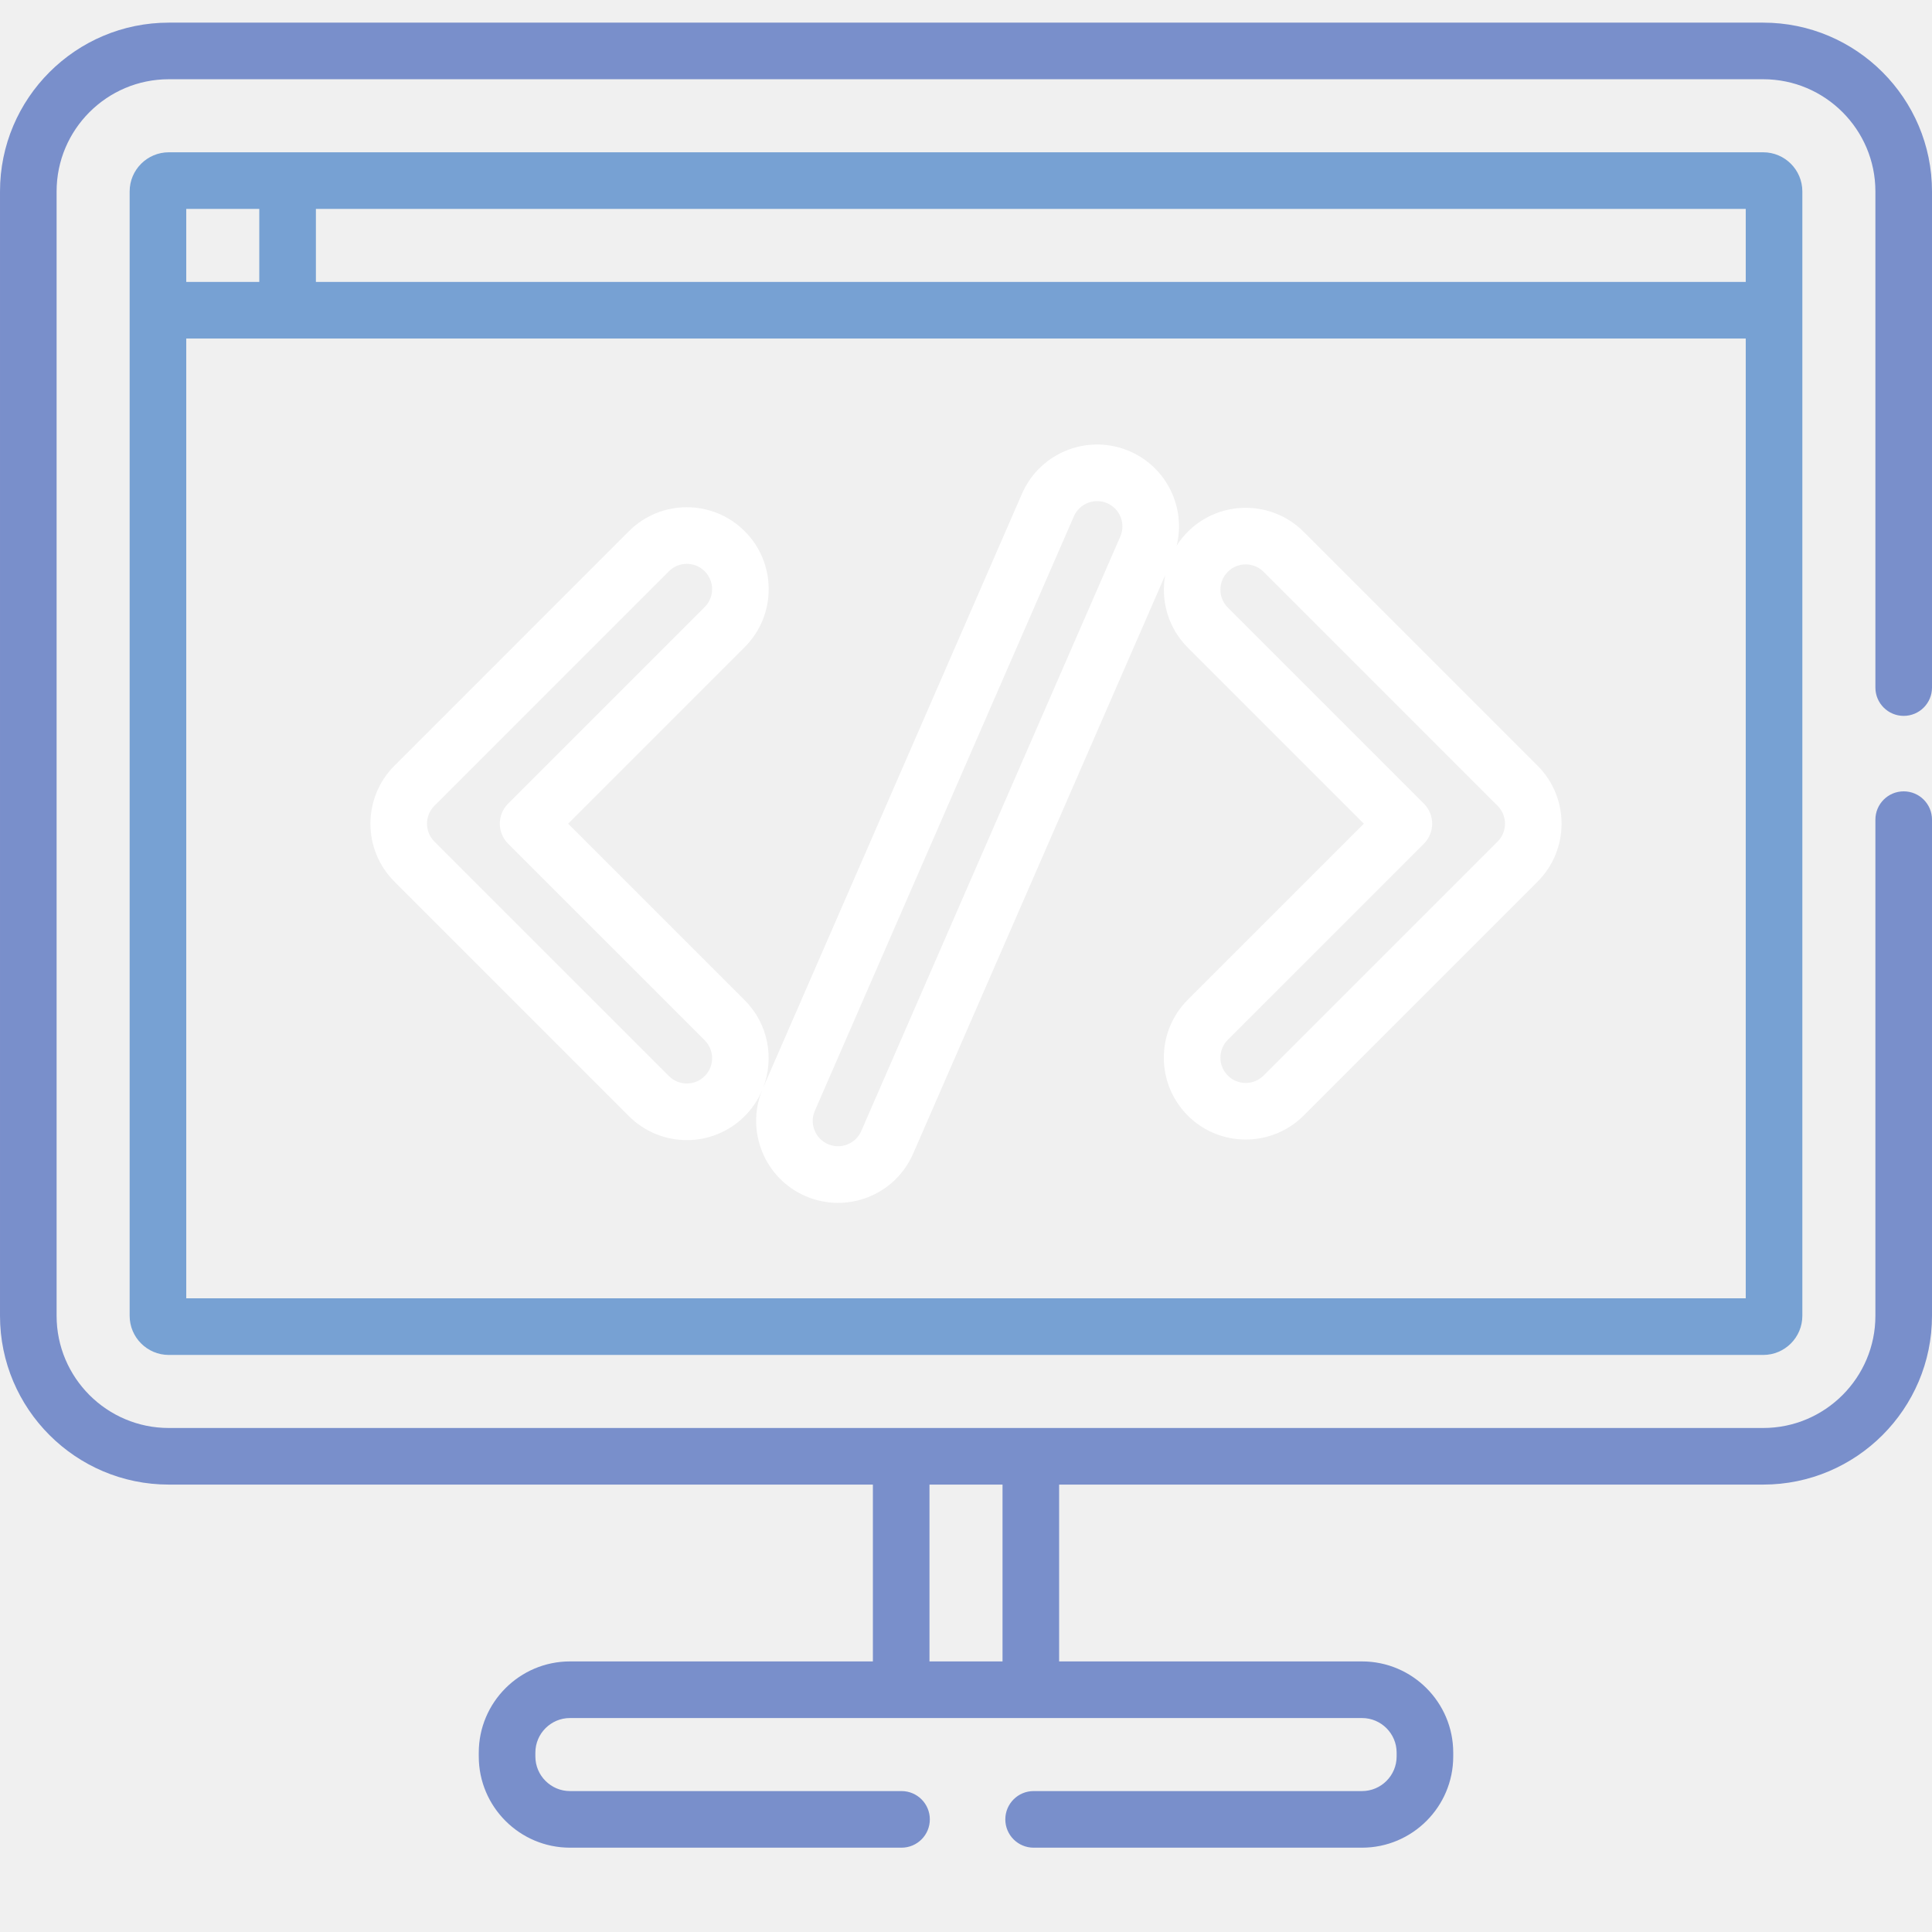
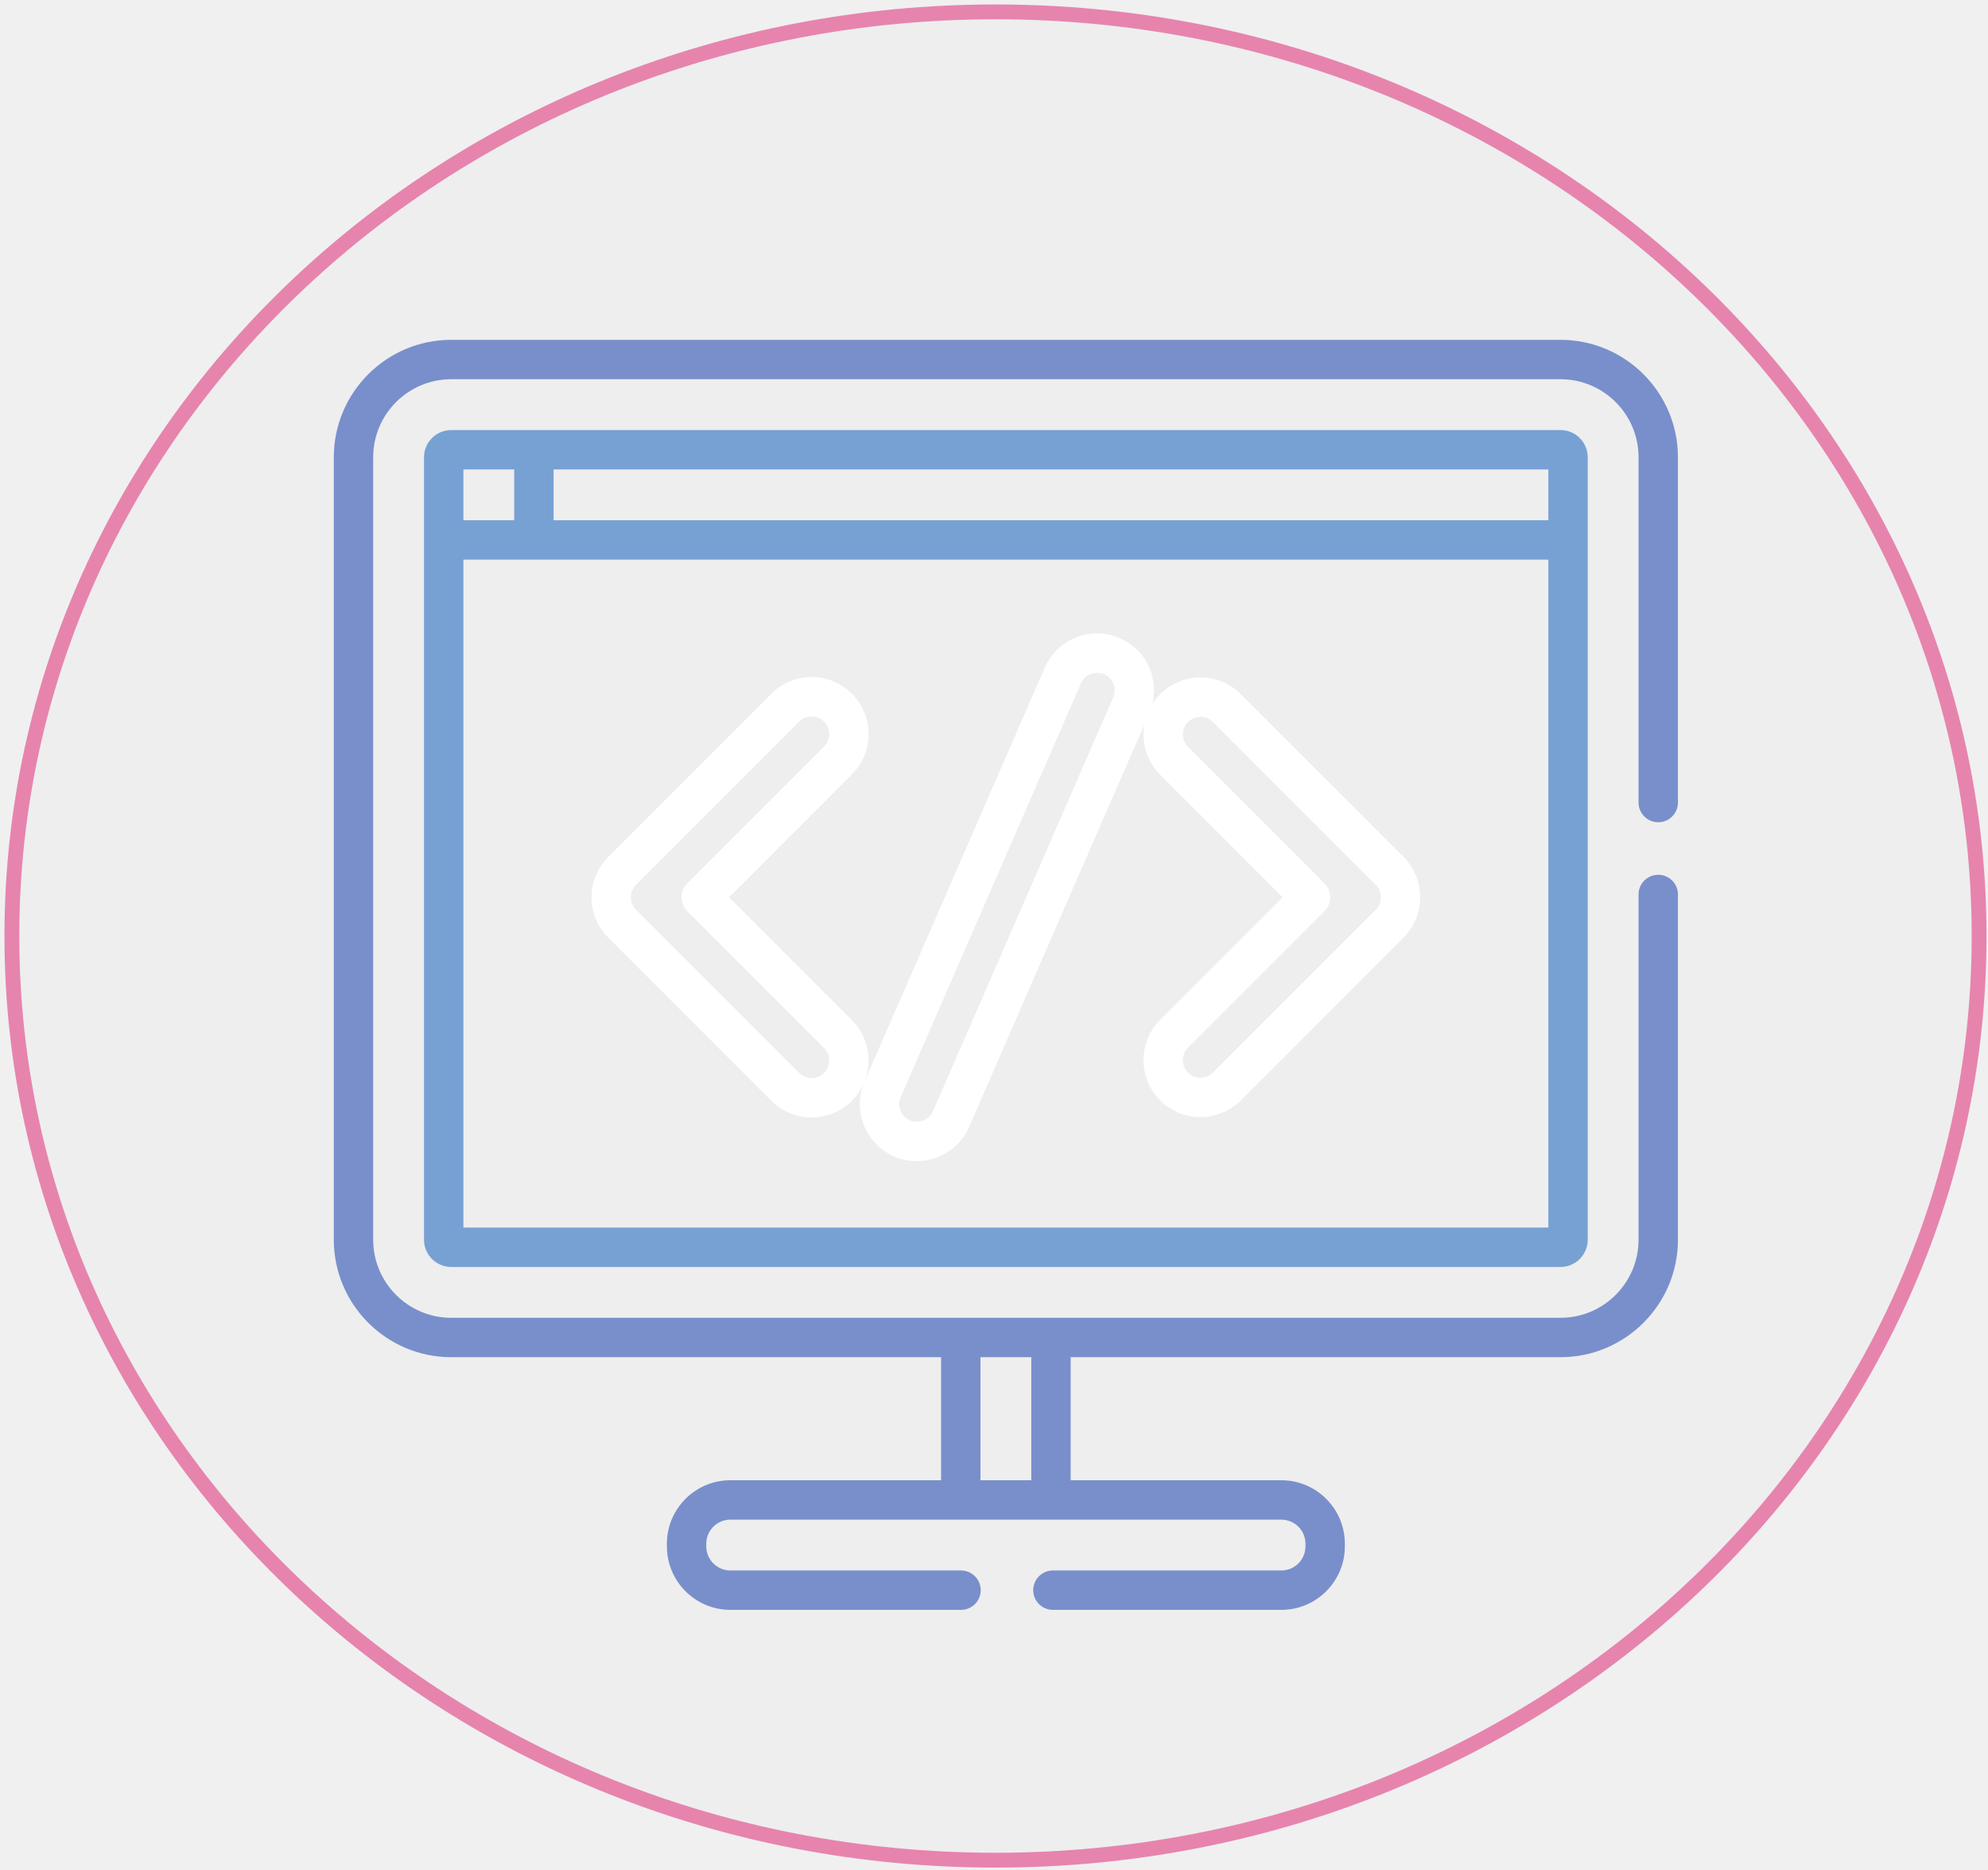
- <svg xmlns="http://www.w3.org/2000/svg" id="icon-web" width="300" height="300" viewBox="0 0 512 500">
-   <path fill="white" d="m345.473 134.922c-8.461-8.465-22.234-8.461-30.699 0-1.141 1.141-2.113 2.383-2.949 3.691 2.469-10.082-2.574-20.723-12.41-25.008-10.973-4.785-23.793.254-28.574 11.23l-68.59 157.402c2.984-7.766 1.363-16.906-4.887-23.156l-46.797-46.797 46.797-46.797c8.465-8.465 8.465-22.238 0-30.703-8.484-8.484-22.215-8.484-30.703 0l-62.145 62.148c-8.465 8.465-8.465 22.234 0 30.699l62.145 62.148c8.488 8.484 22.219 8.484 30.703 0 1.996-1.996 3.504-4.293 4.559-6.738-4.309 10.824.738 23.23 11.492 27.918 11 4.793 23.781-.227 28.574-11.227l66.785-153.266c-1.195 6.746.797 13.953 6 19.156l46.66 46.66-46.66 46.66c-8.465 8.465-8.465 22.234 0 30.699 8.461 8.465 22.234 8.465 30.699 0l62.012-62.008c8.461-8.465 8.461-22.238 0-30.703zm-158.719 144.25c-2.621 2.621-6.863 2.621-9.484 0l-62.148-62.145c-2.613-2.617-2.613-6.875 0-9.488l62.148-62.148c2.621-2.621 6.863-2.621 9.484 0 2.617 2.617 2.617 6.871 0 9.484l-52.102 52.102c-2.926 2.93-2.926 7.68 0 10.609l52.102 52.102c2.617 2.613 2.617 6.871 0 9.484zm110.137-142.988-68.652 157.555c-1.484 3.402-5.438 4.949-8.828 3.469-3.391-1.477-4.949-5.438-3.473-8.828l68.652-157.551c1.484-3.398 5.449-4.945 8.832-3.473 3.395 1.48 4.953 5.422 3.469 8.828zm99.988 80.844-62.012 62.008c-2.613 2.617-6.871 2.617-9.488 0h.004c-2.617-2.613-2.617-6.871 0-9.484l51.965-51.965c2.926-2.926 2.926-7.676 0-10.605l-51.965-51.965c-2.617-2.613-2.617-6.871-.004-9.484 2.617-2.613 6.875-2.617 9.488 0l62.012 62.012c2.613 2.609 2.613 6.867 0 9.484zm0 0" />
-   <path fill="#77a1d3" d="m44.73 34.359c-5.719 0-10.371 4.652-10.371 10.371v297.973c0 5.719 4.652 10.371 10.371 10.371h422.543c5.719 0 10.367-4.652 10.367-10.371 0-12.621 0-285.324 0-297.973 0-5.719-4.648-10.371-10.367-10.371-3.887 0-418.805 0-422.543 0zm417.91 34.355h-378.922v-19.355h378.922zm-413.281-19.355h19.355v19.355h-19.355zm0 288.711v-254.352h413.281v254.352zm0 0" />
-   <path fill="#798fcb" d="m467.27 0h-422.539c-24.668 0-44.73 20.066-44.73 44.727v297.977c0 24.664 20.062 44.727 44.73 44.727h186.59v46.863h-80.266c-13.332 0-24.176 10.844-24.176 24.176v1.012c0 13.328 10.844 24.172 24.176 24.172h87.859c4.145 0 7.5-3.355 7.5-7.5 0-4.141-3.355-7.5-7.5-7.5h-87.859c-5.059 0-9.176-4.113-9.176-9.172v-1.012c0-5.059 4.117-9.172 9.176-9.172h209.891c5.059 0 9.176 4.113 9.176 9.172v1.012c0 5.059-4.117 9.172-9.176 9.172h-87.027c-4.145 0-7.5 3.359-7.5 7.5 0 4.145 3.355 7.5 7.5 7.5h87.027c13.332 0 24.176-10.844 24.176-24.172v-1.012c0-13.332-10.844-24.176-24.176-24.176h-80.266v-46.863h186.59c24.664 0 44.73-20.062 44.73-44.727v-131.488c0-4.141-3.355-7.5-7.5-7.5s-7.5 3.359-7.5 7.5v131.488c0 16.391-13.336 29.727-29.73 29.727-3.062 0-414.625 0-422.543 0-16.391 0-29.727-13.336-29.727-29.727v-297.977c0-16.391 13.336-29.727 29.73-29.727h422.543c16.391 0 29.727 13.336 29.727 29.727v131.488c0 4.141 3.355 7.5 7.5 7.5s7.5-3.359 7.5-7.5v-131.488c0-24.66-20.066-44.727-44.73-44.727zm-201.59 387.43v46.863h-19.359v-46.863zm0 0" />
+ <svg xmlns="http://www.w3.org/2000/svg" width="670" height="630">
+   <g class="layer">
+     <ellipse cx="335.5" cy="315.38" fill="#000000" fill-opacity="0.01" id="svg_5" rx="331.5" ry="311.38" stroke="#e684ae" stroke-dasharray="null" stroke-linecap="null" stroke-linejoin="null" stroke-width="5" />
+     <g id="svg_4">
+       <path d="m418.162,233.874c-7.486,-7.489 -19.672,-7.486 -27.162,0c-1.009,1.009 -1.87,2.108 -2.609,3.266c2.184,-8.92 -2.278,-18.335 -10.98,-22.126c-9.708,-4.234 -21.051,0.225 -25.281,9.936l-60.686,139.264c2.64,-6.871 1.206,-14.958 -4.324,-20.488l-41.404,-41.404l41.404,-41.404c7.489,-7.489 7.489,-19.676 0,-27.165c-7.507,-7.507 -19.655,-7.507 -27.165,0l-54.983,54.987c-7.489,7.489 -7.489,19.672 0,27.162l54.983,54.987c7.51,7.507 19.658,7.507 27.165,0c1.766,-1.766 3.1,-3.798 4.033,-5.962c-3.812,9.577 0.653,20.554 10.168,24.701c9.732,4.241 21.041,-0.2 25.281,-9.933l59.089,-135.604c-1.058,5.969 0.705,12.345 5.309,16.949l41.283,41.283l-41.283,41.283c-7.489,7.489 -7.489,19.672 0,27.162c7.486,7.489 19.672,7.489 27.162,0l54.866,-54.862c7.486,-7.489 7.486,-19.676 0,-27.165l-54.866,-54.866zm-140.429,127.627c-2.319,2.319 -6.072,2.319 -8.391,0l-54.987,-54.983c-2.312,-2.316 -2.312,-6.083 0,-8.395l54.987,-54.987c2.319,-2.319 6.072,-2.319 8.391,0c2.316,2.316 2.316,6.079 0,8.391l-46.098,46.098c-2.589,2.592 -2.589,6.795 0,9.387l46.098,46.098c2.316,2.312 2.316,6.079 0,8.391zm97.445,-126.511l-60.741,139.399c-1.313,3.01 -4.811,4.379 -7.811,3.069c-3,-1.306 -4.379,-4.811 -3.072,-7.811l60.741,-139.396c1.313,-3.007 4.821,-4.375 7.814,-3.072c3.003,1.31 4.382,4.797 3.069,7.811zm88.466,71.528l-54.866,54.862c-2.312,2.316 -6.079,2.316 -8.395,0l0.003,0c-2.316,-2.312 -2.316,-6.079 0,-8.391l45.977,-45.977c2.589,-2.589 2.589,-6.791 0,-9.383l-45.977,-45.977c-2.316,-2.312 -2.316,-6.079 -0.003,-8.391c2.316,-2.312 6.083,-2.316 8.395,0l54.866,54.866c2.312,2.309 2.312,6.076 0,8.391zm0,0" fill="white" id="svg_1" />
+       <path d="m152.076,144.9c-5.06,0 -9.176,4.116 -9.176,9.176l0,263.636c0,5.06 4.116,9.176 9.176,9.176l373.851,0c5.06,0 9.173,-4.116 9.173,-9.176c0,-11.167 0,-252.445 0,-263.636c0,-5.06 -4.113,-9.176 -9.173,-9.176c-3.439,0 -370.544,0 -373.851,0zm369.753,30.397l-335.257,0l0,-17.125l335.257,0l0,17.125zm-365.657,-17.125l17.125,0l0,17.125l-17.125,0l0,-17.125zm0,255.442l0,-225.042l365.657,0l0,225.042l-365.657,0zm0,0" fill="#77a1d3" id="svg_2" />
+       <path d="m525.924,114.5l-373.848,0c-21.825,0 -39.576,17.754 -39.576,39.573l0,263.639c0,21.822 17.751,39.573 39.576,39.573l165.088,0l0,41.463l-71.016,0c-11.796,0 -21.39,9.594 -21.39,21.39l0,0.895c0,11.792 9.594,21.386 21.39,21.386l77.735,0c3.667,0 6.636,-2.969 6.636,-6.636c0,-3.663 -2.969,-6.636 -6.636,-6.636l-77.735,0c-4.476,0 -8.118,-3.639 -8.118,-8.115l0,-0.895c0,-4.476 3.643,-8.115 8.118,-8.115l185.704,0c4.476,0 8.118,3.639 8.118,8.115l0,0.895c0,4.476 -3.643,8.115 -8.118,8.115l-76.999,0c-3.667,0 -6.636,2.972 -6.636,6.636c0,3.667 2.969,6.636 6.636,6.636l76.999,0c11.796,0 21.39,-9.594 21.39,-21.386l0,-0.895c0,-11.796 -9.594,-21.39 -21.39,-21.39l-71.016,0l0,-41.463l165.088,0c21.822,0 39.576,-17.751 39.576,-39.573l0,-116.336c0,-3.663 -2.969,-6.636 -6.636,-6.636s-6.636,2.972 -6.636,6.636l0,116.336c0,14.502 -11.799,26.301 -26.305,26.301c-2.71,0 -366.846,0 -373.851,0c-14.502,0 -26.301,-11.799 -26.301,-26.301l0,-263.639c0,-14.502 11.799,-26.301 26.305,-26.301l373.851,0c14.502,0 26.301,11.799 26.301,26.301l0,116.336c0,3.663 2.969,6.636 6.636,6.636s6.636,-2.972 6.636,-6.636l0,-116.336c0,-21.818 -17.754,-39.573 -39.576,-39.573zm-178.36,342.784l0,41.463l-17.129,0l0,-41.463l17.129,0zm0,0" fill="#798fcb" id="svg_3" />
+     </g>
+   </g>
</svg>
